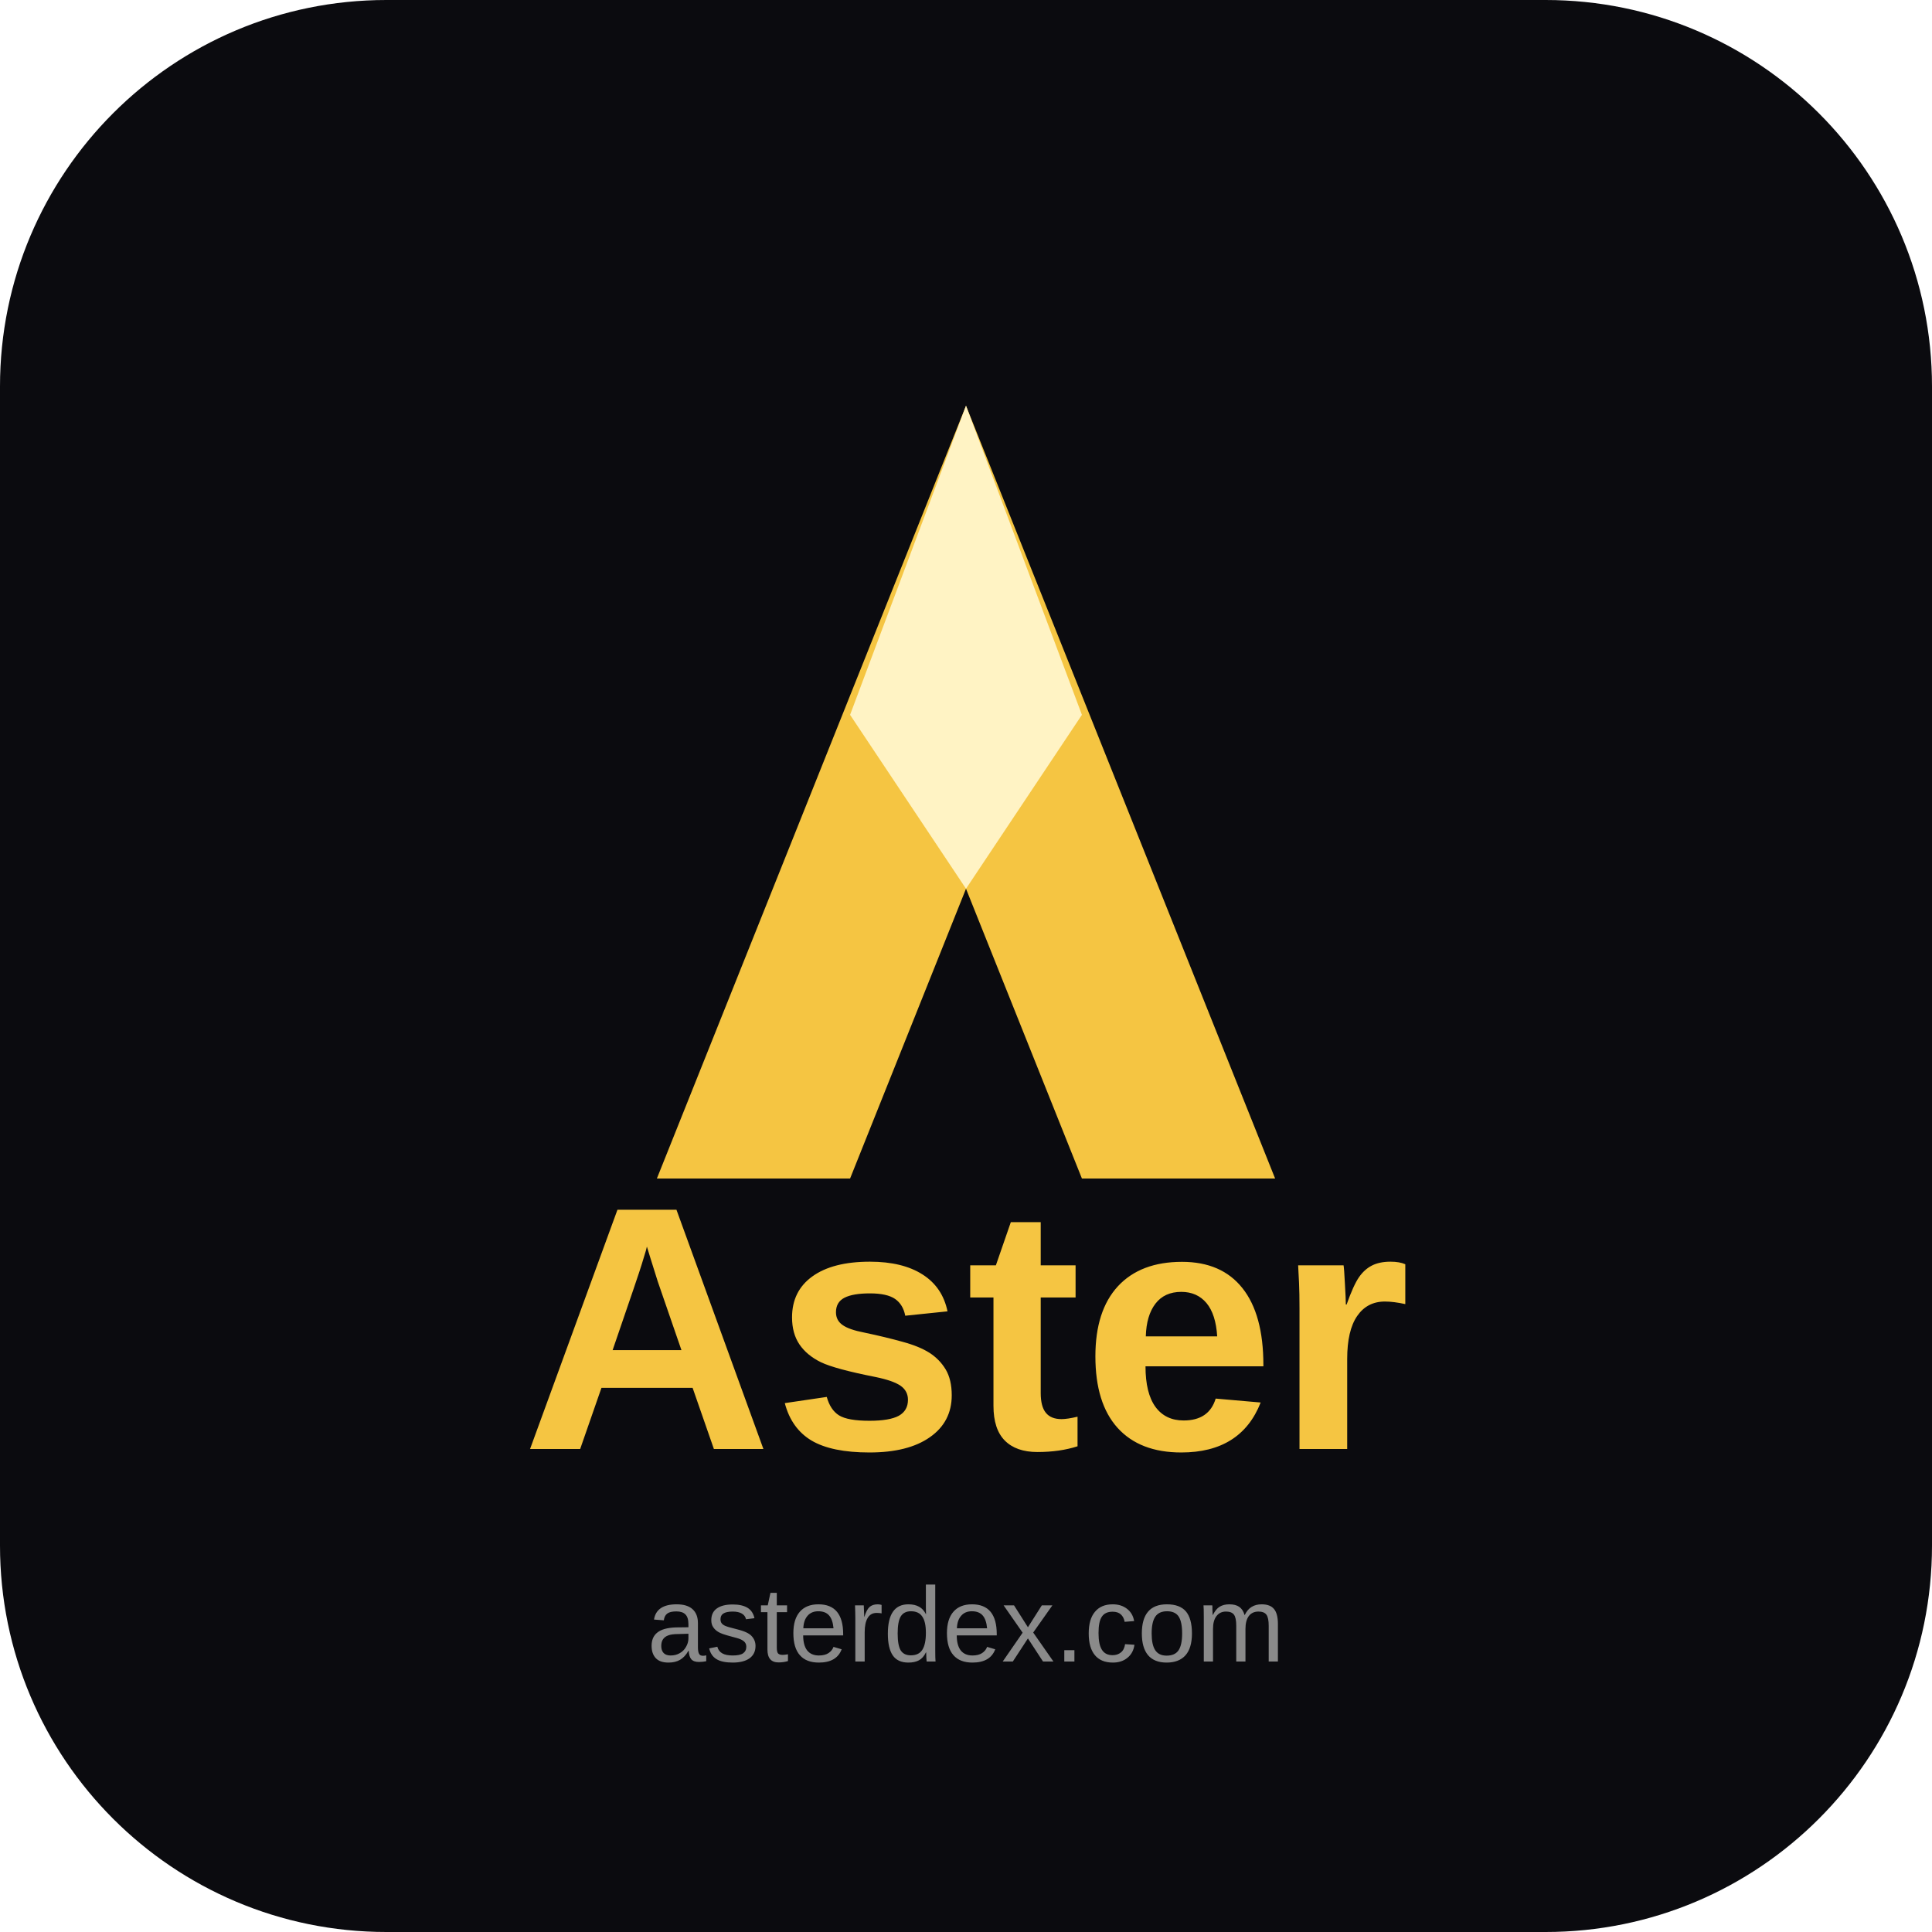
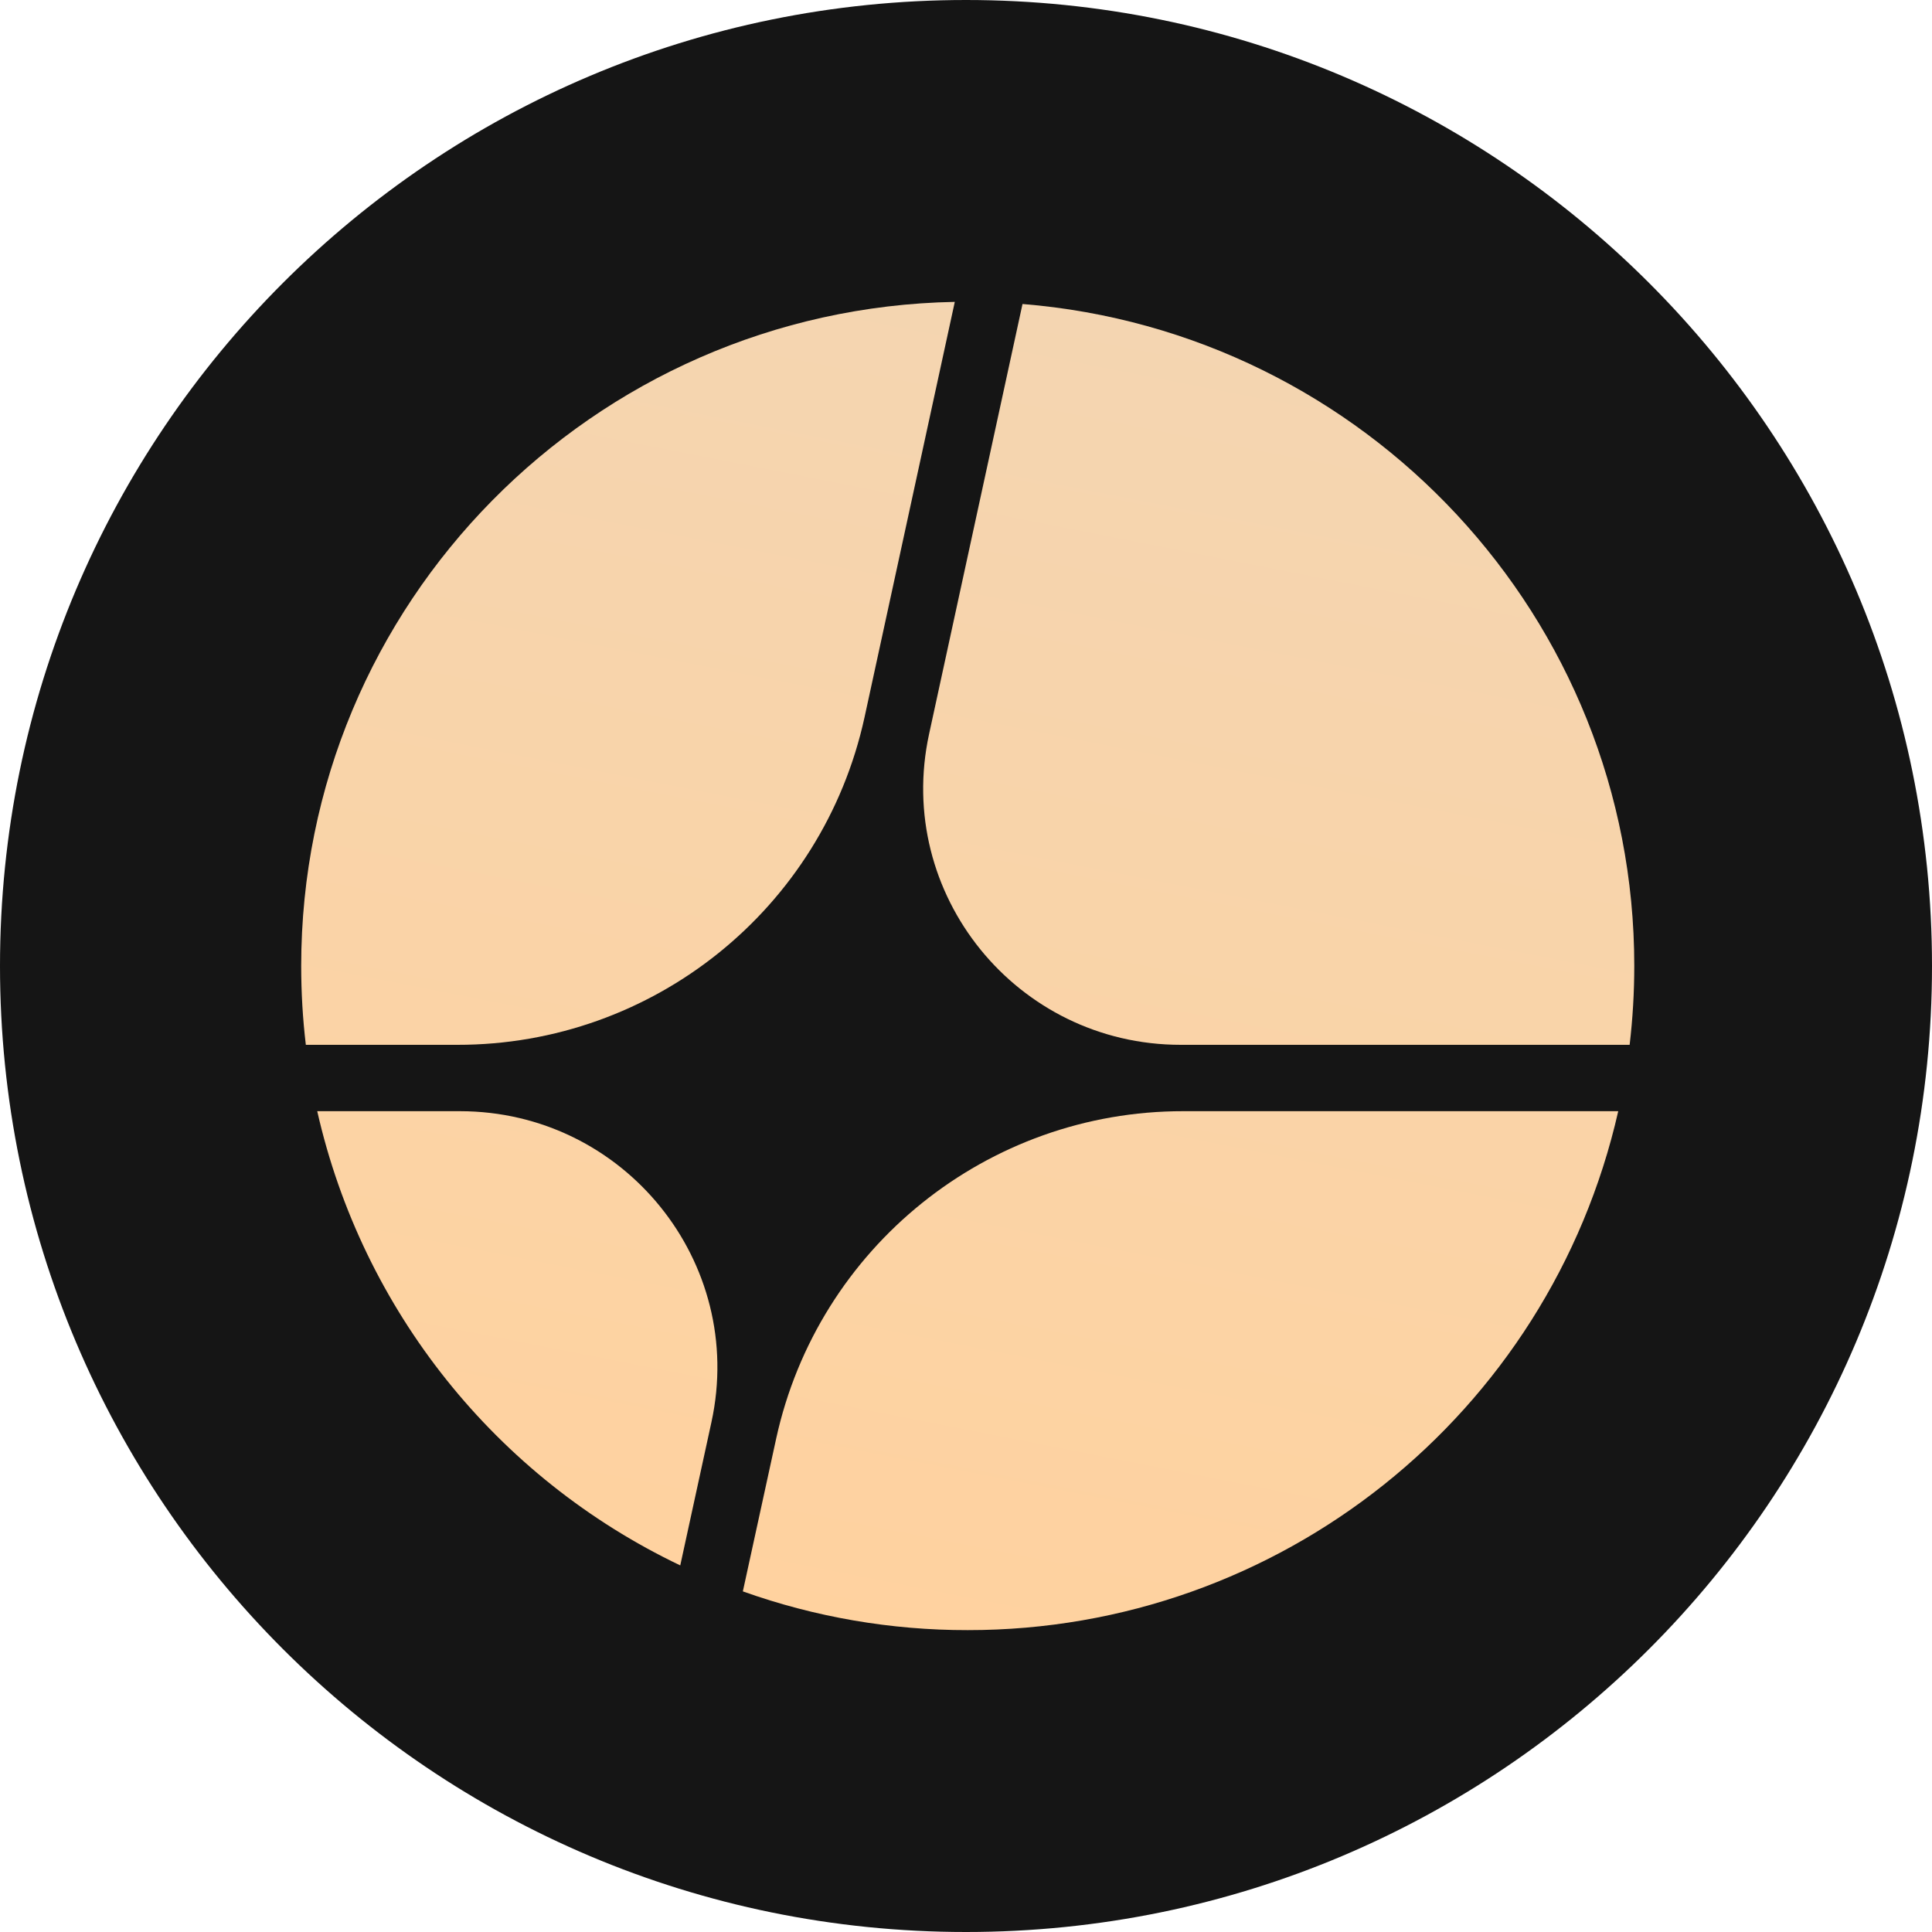
- <svg xmlns="http://www.w3.org/2000/svg" viewBox="0 0 200 200" fill="none">
-   <rect width="200" height="200" rx="40" fill="#0B0B0F" />
-   <path d="M100 42 L132 122 H112 L100 92 L88 122 H68 Z" fill="#F5C542" />
-   <path d="M100 42 L112 74 L100 92 L88 74 Z" fill="#FFF3C4" />
-   <text x="100" y="150" text-anchor="middle" font-family="Arial, sans-serif" font-weight="bold" font-size="36" fill="#F5C542">Aster</text>
-   <text x="100" y="172" text-anchor="middle" font-family="Arial, sans-serif" font-size="11" fill="#8A8A8A">asterdex.com</text>
+ <svg xmlns="http://www.w3.org/2000/svg" fill="none" viewBox="0 0 20 20">
+   <circle cx="10" cy="10" r="10" fill="#151515" />
+   <path fill="url(#logo_aster_svg__a)" d="m7.042 16.205.323-1.484c.36-1.655-.906-3.218-2.605-3.218H3.284a6.9 6.9 0 0 0 3.758 4.702" />
+   <path fill="url(#logo_aster_svg__b)" d="M7.69 16.474a6.9 6.9 0 0 0 2.328.401 6.9 6.9 0 0 0 6.734-5.372H12.25a4.31 4.31 0 0 0-4.215 3.389z" />
+   <path fill="url(#logo_aster_svg__c)" d="M16.87 10.816a7 7 0 0 0 .048-.817c0-3.607-2.787-6.565-6.333-6.852l-.967 4.451c-.36 1.655.906 3.218 2.605 3.218z" />
+   <path fill="url(#logo_aster_svg__d)" d="M9.884 3.125c-3.749.071-6.766 3.122-6.766 6.874q0 .416.048.817h1.568a4.31 4.31 0 0 0 4.215-3.388z" />
+   <defs>
+     <linearGradient id="logo_aster_svg__a" x1="11.257" x2="8.55" y1="3.125" y2="16.897" gradientUnits="userSpaceOnUse">
+       <stop stop-color="#f4d5b1" />
+       <stop offset="1" stop-color="#ffd29f" />
+     </linearGradient>
+     <linearGradient id="logo_aster_svg__b" x1="11.257" x2="8.55" y1="3.125" y2="16.897" gradientUnits="userSpaceOnUse">
+       <stop stop-color="#f4d5b1" />
+       <stop offset="1" stop-color="#ffd29f" />
+     </linearGradient>
+     <linearGradient id="logo_aster_svg__c" x1="11.257" x2="8.55" y1="3.125" y2="16.897" gradientUnits="userSpaceOnUse">
+       <stop stop-color="#f4d5b1" />
+       <stop offset="1" stop-color="#ffd29f" />
+     </linearGradient>
+     <linearGradient id="logo_aster_svg__d" x1="11.257" x2="8.55" y1="3.125" y2="16.897" gradientUnits="userSpaceOnUse">
+       <stop stop-color="#f4d5b1" />
+       <stop offset="1" stop-color="#ffd29f" />
+     </linearGradient>
+   </defs>
</svg>
